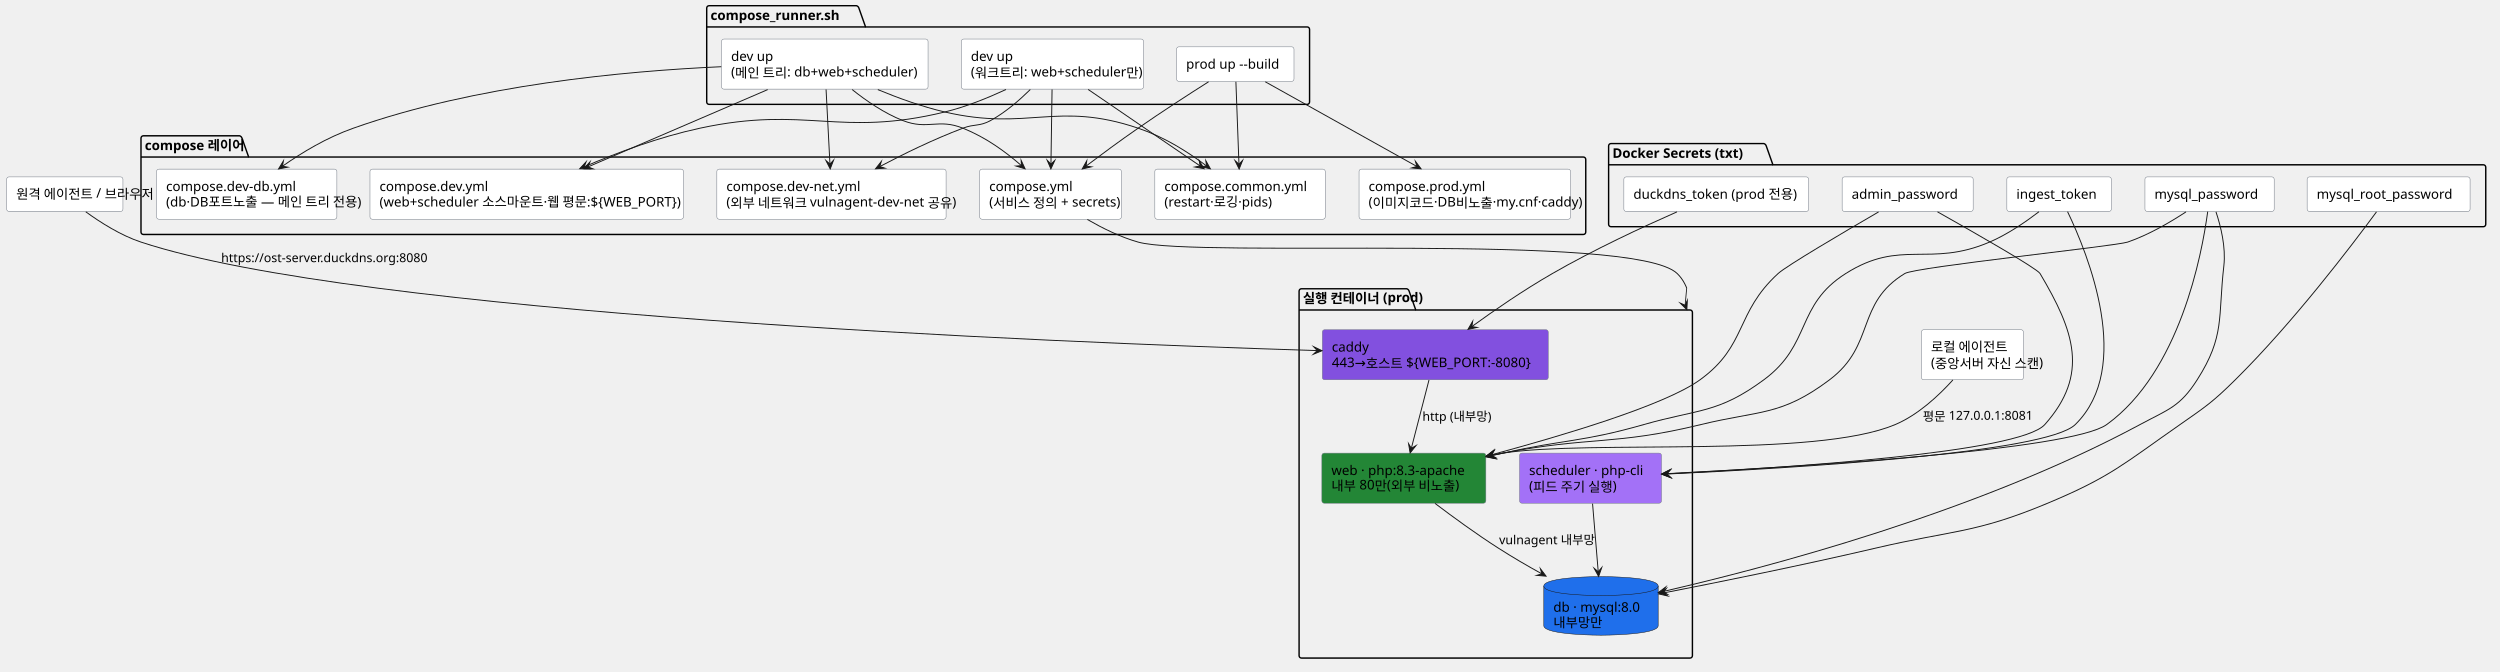
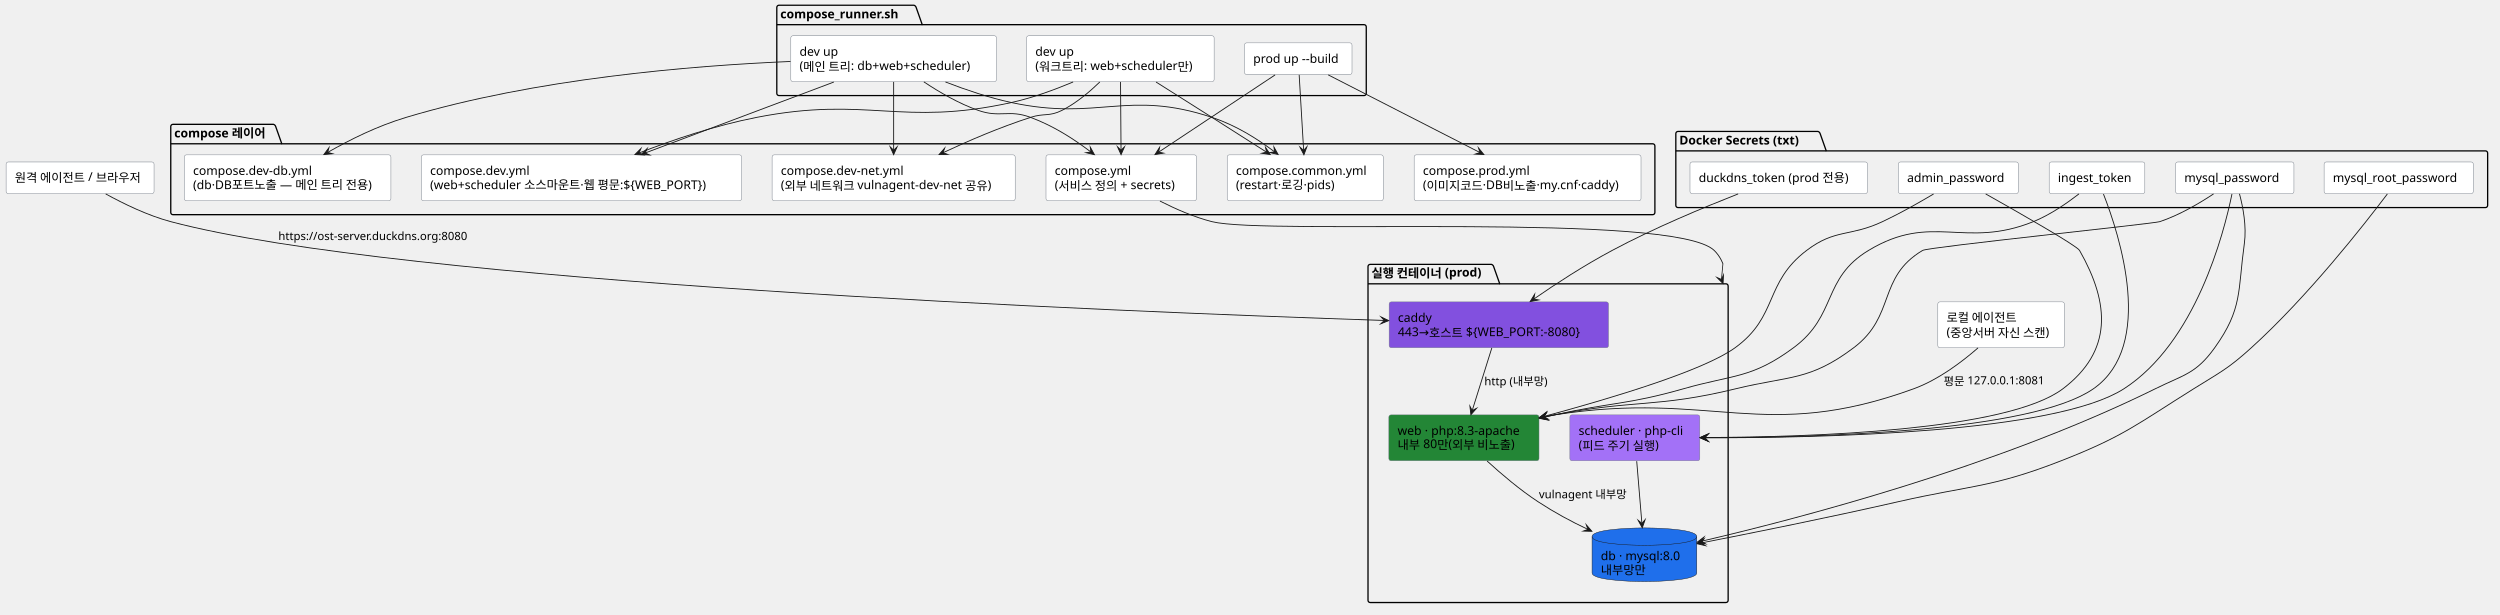
- <svg xmlns="http://www.w3.org/2000/svg" contentStyleType="text/css" data-diagram-type="DESCRIPTION" height="705px" preserveAspectRatio="none" style="width:2625px;height:705px;background:#FFFFFF;" version="1.1" viewBox="0 0 2625 705" width="2625px" zoomAndPan="magnify">
+ <svg xmlns="http://www.w3.org/2000/svg" contentStyleType="text/css" data-diagram-type="DESCRIPTION" height="705px" preserveAspectRatio="none" style="width:2867px;height:705px;background:#FFFFFF;" version="1.1" viewBox="0 0 2867 705" width="2867px" zoomAndPan="magnify">
  <defs />
  <g>
    <g class="cluster" data-qualified-name="Runner" data-source-line="11" id="ent0001">
-       <path d="M744.54,6 L899.335,6 A3.75,3.75 0 0 1 901.835,8.5 L908.835,28.297 L1372.54,28.297 A2.5,2.5 0 0 1 1375.04,30.797 L1375.04,107.09 A2.5,2.5 0 0 1 1372.54,109.59 L744.54,109.59 A2.5,2.5 0 0 1 742.04,107.09 L742.04,8.5 A2.5,2.5 0 0 1 744.54,6" fill="none" style="stroke:#000000;stroke-width:1.5;" />
-       <line style="stroke:#000000;stroke-width:1.5;" x1="742.04" x2="908.835" y1="28.297" y2="28.297" />
-       <text fill="#000000" font-family="sans-serif" font-size="14" font-weight="700" lengthAdjust="spacing" textLength="153.795" x="746.04" y="20.995">compose_runner.sh</text>
+       <path d="M893.33,6 L1048.125,6 A3.75,3.75 0 0 1 1050.625,8.5 L1057.625,28.297 L1564.33,28.297 A2.5,2.5 0 0 1 1566.83,30.797 L1566.83,107.09 A2.5,2.5 0 0 1 1564.33,109.59 L893.33,109.59 A2.5,2.5 0 0 1 890.83,107.09 L890.83,8.5 A2.5,2.5 0 0 1 893.33,6" fill="none" style="stroke:#000000;stroke-width:1.5;" />
+       <line style="stroke:#000000;stroke-width:1.5;" x1="890.83" x2="1057.625" y1="28.297" y2="28.297" />
+       <text fill="#000000" font-family="sans-serif" font-size="14" font-weight="700" lengthAdjust="spacing" textLength="153.795" x="894.83" y="20.995">compose_runner.sh</text>
    </g>
    <g class="cluster" data-qualified-name="Files" data-source-line="17" id="ent0005">
-       <path d="M150.54,142.59 L251.591,142.59 A3.75,3.75 0 0 1 254.091,145.09 L261.091,164.887 L1662.54,164.887 A2.5,2.5 0 0 1 1665.04,167.387 L1665.04,243.69 A2.5,2.5 0 0 1 1662.54,246.19 L150.54,246.19 A2.5,2.5 0 0 1 148.04,243.69 L148.04,145.09 A2.5,2.5 0 0 1 150.54,142.59" fill="none" style="stroke:#000000;stroke-width:1.5;" />
-       <line style="stroke:#000000;stroke-width:1.5;" x1="148.04" x2="261.091" y1="164.887" y2="164.887" />
-       <text fill="#000000" font-family="sans-serif" font-size="14" font-weight="700" lengthAdjust="spacing" textLength="100.051" x="152.04" y="157.585">compose 레이어</text>
+       <path d="M198.33,142.59 L313.656,142.59 A3.75,3.75 0 0 1 316.156,145.09 L323.156,164.887 L1895.33,164.887 A2.5,2.5 0 0 1 1897.83,167.387 L1897.83,243.69 A2.5,2.5 0 0 1 1895.33,246.19 L198.33,246.19 A2.5,2.5 0 0 1 195.83,243.69 L195.83,145.09 A2.5,2.5 0 0 1 198.33,142.59" fill="none" style="stroke:#000000;stroke-width:1.5;" />
+       <line style="stroke:#000000;stroke-width:1.5;" x1="195.83" x2="323.156" y1="164.887" y2="164.887" />
+       <text fill="#000000" font-family="sans-serif" font-size="14" font-weight="700" lengthAdjust="spacing" textLength="114.326" x="199.83" y="157.585">compose 레이어</text>
    </g>
    <g class="cluster" data-qualified-name="Secrets" data-source-line="26" id="ent0012">
-       <path d="M1691.54,150.74 L1852.05,150.74 A3.75,3.75 0 0 1 1854.55,153.24 L1861.55,173.037 L2607.54,173.037 A2.5,2.5 0 0 1 2610.04,175.537 L2610.04,235.54 A2.5,2.5 0 0 1 2607.54,238.04 L1691.54,238.04 A2.5,2.5 0 0 1 1689.04,235.54 L1689.04,153.24 A2.5,2.5 0 0 1 1691.54,150.74" fill="none" style="stroke:#000000;stroke-width:1.5;" />
-       <line style="stroke:#000000;stroke-width:1.5;" x1="1689.04" x2="1861.55" y1="173.037" y2="173.037" />
-       <text fill="#000000" font-family="sans-serif" font-size="14" font-weight="700" lengthAdjust="spacing" textLength="159.51" x="1693.04" y="165.735">Docker Secrets (txt)</text>
+       <path d="M1924.33,150.74 L2084.84,150.74 A3.75,3.75 0 0 1 2087.34,153.24 L2094.34,173.037 L2850.33,173.037 A2.5,2.5 0 0 1 2852.83,175.537 L2852.83,235.54 A2.5,2.5 0 0 1 2850.33,238.04 L1924.33,238.04 A2.5,2.5 0 0 1 1921.83,235.54 L1921.83,153.24 A2.5,2.5 0 0 1 1924.33,150.74" fill="none" style="stroke:#000000;stroke-width:1.5;" />
+       <line style="stroke:#000000;stroke-width:1.5;" x1="1921.83" x2="2094.34" y1="173.037" y2="173.037" />
+       <text fill="#000000" font-family="sans-serif" font-size="14" font-weight="700" lengthAdjust="spacing" textLength="159.51" x="1925.83" y="165.735">Docker Secrets (txt)</text>
    </g>
    <g class="cluster" data-qualified-name="Stack" data-source-line="34" id="ent0018">
-       <path d="M1366.54,303.19 L1477.059,303.19 A3.75,3.75 0 0 1 1479.559,305.69 L1486.559,325.487 L1774.54,325.487 A2.5,2.5 0 0 1 1777.04,327.987 L1777.04,688.47 A2.5,2.5 0 0 1 1774.54,690.97 L1366.54,690.97 A2.5,2.5 0 0 1 1364.04,688.47 L1364.04,305.69 A2.5,2.5 0 0 1 1366.54,303.19" fill="none" style="stroke:#000000;stroke-width:1.5;" />
-       <line style="stroke:#000000;stroke-width:1.5;" x1="1364.04" x2="1486.559" y1="325.487" y2="325.487" />
-       <text fill="#000000" font-family="sans-serif" font-size="14" font-weight="700" lengthAdjust="spacing" textLength="109.519" x="1368.04" y="318.185">실행 컨테이너 (prod)</text>
+       <path d="M1571.33,303.19 L1710.4,303.19 A3.75,3.75 0 0 1 1712.9,305.69 L1719.9,325.487 L1979.33,325.487 A2.5,2.5 0 0 1 1981.83,327.987 L1981.83,688.47 A2.5,2.5 0 0 1 1979.33,690.97 L1571.33,690.97 A2.5,2.5 0 0 1 1568.83,688.47 L1568.83,305.69 A2.5,2.5 0 0 1 1571.33,303.19" fill="none" style="stroke:#000000;stroke-width:1.5;" />
+       <line style="stroke:#000000;stroke-width:1.5;" x1="1568.83" x2="1719.9" y1="325.487" y2="325.487" />
+       <text fill="#000000" font-family="sans-serif" font-size="14" font-weight="700" lengthAdjust="spacing" textLength="138.07" x="1572.83" y="318.185">실행 컨테이너 (prod)</text>
    </g>
    <g class="entity" data-qualified-name="Runner.R1" data-source-line="12" id="ent0002">
-       <rect fill="#FFFFFF" height="52.594" rx="2.5" ry="2.5" style="stroke:#6E7681;stroke-width:0.5;" width="216.827" x="757.63" y="41" />
-       <text fill="#000000" font-family="sans-serif" font-size="14" lengthAdjust="spacing" textLength="47.995" x="767.63" y="63.995">dev up</text>
-       <text fill="#000000" font-family="sans-serif" font-size="14" lengthAdjust="spacing" textLength="196.827" x="767.63" y="80.292">(메인 트리: db+web+scheduler)</text>
+       <rect fill="#FFFFFF" height="52.594" rx="2.5" ry="2.5" style="stroke:#6E7681;stroke-width:0.5;" width="235.862" x="906.9" y="41" />
+       <text fill="#000000" font-family="sans-serif" font-size="14" lengthAdjust="spacing" textLength="47.995" x="916.9" y="63.995">dev up</text>
+       <text fill="#000000" font-family="sans-serif" font-size="14" lengthAdjust="spacing" textLength="215.862" x="916.9" y="80.292">(메인 트리: db+web+scheduler)</text>
    </g>
    <g class="entity" data-qualified-name="Runner.R1W" data-source-line="13" id="ent0003">
-       <rect fill="#FFFFFF" height="52.594" rx="2.5" ry="2.5" style="stroke:#6E7681;stroke-width:0.5;" width="191.274" x="1009.4" y="41" />
-       <text fill="#000000" font-family="sans-serif" font-size="14" lengthAdjust="spacing" textLength="47.995" x="1019.4" y="63.995">dev up</text>
-       <text fill="#000000" font-family="sans-serif" font-size="14" lengthAdjust="spacing" textLength="171.274" x="1019.4" y="80.292">(워크트리: web+scheduler만)</text>
+       <rect fill="#FFFFFF" height="52.594" rx="2.5" ry="2.5" style="stroke:#6E7681;stroke-width:0.5;" width="215.067" x="1177.3" y="41" />
+       <text fill="#000000" font-family="sans-serif" font-size="14" lengthAdjust="spacing" textLength="47.995" x="1187.3" y="63.995">dev up</text>
+       <text fill="#000000" font-family="sans-serif" font-size="14" lengthAdjust="spacing" textLength="195.067" x="1187.3" y="80.292">(워크트리: web+scheduler만)</text>
    </g>
    <g class="entity" data-qualified-name="Runner.R2" data-source-line="14" id="ent0004">
-       <rect fill="#FFFFFF" height="36.297" rx="2.5" ry="2.5" style="stroke:#6E7681;stroke-width:0.5;" width="123.284" x="1235.4" y="49.15" />
-       <text fill="#000000" font-family="sans-serif" font-size="14" lengthAdjust="spacing" textLength="103.284" x="1245.4" y="72.145">prod up --build</text>
+       <rect fill="#FFFFFF" height="36.297" rx="2.5" ry="2.5" style="stroke:#6E7681;stroke-width:0.5;" width="123.284" x="1427.19" y="49.15" />
+       <text fill="#000000" font-family="sans-serif" font-size="14" lengthAdjust="spacing" textLength="103.284" x="1437.19" y="72.145">prod up --build</text>
    </g>
    <g class="entity" data-qualified-name="Files.F0" data-source-line="18" id="ent0006">
-       <rect fill="#FFFFFF" height="52.594" rx="2.5" ry="2.5" style="stroke:#6E7681;stroke-width:0.5;" width="148.769" x="1028.66" y="177.59" />
-       <text fill="#000000" font-family="sans-serif" font-size="14" lengthAdjust="spacing" textLength="93.522" x="1038.66" y="200.585">compose.yml</text>
-       <text fill="#000000" font-family="sans-serif" font-size="14" lengthAdjust="spacing" textLength="128.769" x="1038.66" y="216.882">(서비스 정의 + secrets)</text>
+       <rect fill="#FFFFFF" height="52.594" rx="2.5" ry="2.5" style="stroke:#6E7681;stroke-width:0.5;" width="172.561" x="1199.55" y="177.59" />
+       <text fill="#000000" font-family="sans-serif" font-size="14" lengthAdjust="spacing" textLength="93.522" x="1209.55" y="200.585">compose.yml</text>
+       <text fill="#000000" font-family="sans-serif" font-size="14" lengthAdjust="spacing" textLength="152.561" x="1209.55" y="216.882">(서비스 정의 + secrets)</text>
    </g>
    <g class="entity" data-qualified-name="Files.FC" data-source-line="19" id="ent0007">
-       <rect fill="#FFFFFF" height="52.594" rx="2.5" ry="2.5" style="stroke:#6E7681;stroke-width:0.5;" width="178.949" x="1212.57" y="177.59" />
-       <text fill="#000000" font-family="sans-serif" font-size="14" lengthAdjust="spacing" textLength="158.949" x="1222.57" y="200.585">compose.common.yml</text>
-       <text fill="#000000" font-family="sans-serif" font-size="14" lengthAdjust="spacing" textLength="112.561" x="1222.57" y="216.882">(restart·로깅·pids)</text>
+       <rect fill="#FFFFFF" height="52.594" rx="2.5" ry="2.5" style="stroke:#6E7681;stroke-width:0.5;" width="178.949" x="1407.36" y="177.59" />
+       <text fill="#000000" font-family="sans-serif" font-size="14" lengthAdjust="spacing" textLength="158.949" x="1417.36" y="200.585">compose.common.yml</text>
+       <text fill="#000000" font-family="sans-serif" font-size="14" lengthAdjust="spacing" textLength="122.078" x="1417.36" y="216.882">(restart·로깅·pids)</text>
    </g>
    <g class="entity" data-qualified-name="Files.FD" data-source-line="20" id="ent0008">
-       <rect fill="#FFFFFF" height="52.594" rx="2.5" ry="2.5" style="stroke:#6E7681;stroke-width:0.5;" width="329.135" x="388.47" y="177.59" />
-       <text fill="#000000" font-family="sans-serif" font-size="14" lengthAdjust="spacing" textLength="123.758" x="398.47" y="200.585">compose.dev.yml</text>
-       <text fill="#000000" font-family="sans-serif" font-size="14" lengthAdjust="spacing" textLength="309.135" x="398.47" y="216.882">(web+scheduler 소스마운트·웹 평문:${WEB_PORT})</text>
+       <rect fill="#FFFFFF" height="52.594" rx="2.5" ry="2.5" style="stroke:#6E7681;stroke-width:0.5;" width="367.203" x="483.23" y="177.59" />
+       <text fill="#000000" font-family="sans-serif" font-size="14" lengthAdjust="spacing" textLength="123.758" x="493.23" y="200.585">compose.dev.yml</text>
+       <text fill="#000000" font-family="sans-serif" font-size="14" lengthAdjust="spacing" textLength="347.203" x="493.23" y="216.882">(web+scheduler 소스마운트·웹 평문:${WEB_PORT})</text>
    </g>
    <g class="entity" data-qualified-name="Files.FDB" data-source-line="21" id="ent0009">
-       <rect fill="#FFFFFF" height="52.594" rx="2.5" ry="2.5" style="stroke:#6E7681;stroke-width:0.5;" width="189.347" x="164.37" y="177.59" />
-       <text fill="#000000" font-family="sans-serif" font-size="14" lengthAdjust="spacing" textLength="146.583" x="174.37" y="200.585">compose.dev-db.yml</text>
-       <text fill="#000000" font-family="sans-serif" font-size="14" lengthAdjust="spacing" textLength="169.347" x="174.37" y="216.882">(db·DB포트노출 — 메인 트리 전용)</text>
+       <rect fill="#FFFFFF" height="52.594" rx="2.5" ry="2.5" style="stroke:#6E7681;stroke-width:0.5;" width="236.932" x="211.37" y="177.59" />
+       <text fill="#000000" font-family="sans-serif" font-size="14" lengthAdjust="spacing" textLength="146.583" x="221.37" y="200.585">compose.dev-db.yml</text>
+       <text fill="#000000" font-family="sans-serif" font-size="14" lengthAdjust="spacing" textLength="216.932" x="221.37" y="216.882">(db·DB포트노출 — 메인 트리 전용)</text>
    </g>
    <g class="entity" data-qualified-name="Files.FN" data-source-line="22" id="ent0010">
-       <rect fill="#FFFFFF" height="52.594" rx="2.5" ry="2.5" style="stroke:#6E7681;stroke-width:0.5;" width="240.712" x="752.68" y="177.59" />
-       <text fill="#000000" font-family="sans-serif" font-size="14" lengthAdjust="spacing" textLength="151.785" x="762.68" y="200.585">compose.dev-net.yml</text>
-       <text fill="#000000" font-family="sans-serif" font-size="14" lengthAdjust="spacing" textLength="220.712" x="762.68" y="216.882">(외부 네트워크 vulnagent-dev-net 공유)</text>
+       <rect fill="#FFFFFF" height="52.594" rx="2.5" ry="2.5" style="stroke:#6E7681;stroke-width:0.5;" width="278.781" x="885.44" y="177.59" />
+       <text fill="#000000" font-family="sans-serif" font-size="14" lengthAdjust="spacing" textLength="151.785" x="895.44" y="200.585">compose.dev-net.yml</text>
+       <text fill="#000000" font-family="sans-serif" font-size="14" lengthAdjust="spacing" textLength="258.781" x="895.44" y="216.882">(외부 네트워크 vulnagent-dev-net 공유)</text>
    </g>
    <g class="entity" data-qualified-name="Files.FP" data-source-line="23" id="ent0011">
-       <rect fill="#FFFFFF" height="52.594" rx="2.5" ry="2.5" style="stroke:#6E7681;stroke-width:0.5;" width="222.077" x="1427" y="177.59" />
-       <text fill="#000000" font-family="sans-serif" font-size="14" lengthAdjust="spacing" textLength="130.067" x="1437" y="200.585">compose.prod.yml</text>
-       <text fill="#000000" font-family="sans-serif" font-size="14" lengthAdjust="spacing" textLength="202.077" x="1437" y="216.882">(이미지코드·DB비노출·my.cnf·caddy)</text>
+       <rect fill="#FFFFFF" height="52.594" rx="2.5" ry="2.5" style="stroke:#6E7681;stroke-width:0.5;" width="260.146" x="1621.76" y="177.59" />
+       <text fill="#000000" font-family="sans-serif" font-size="14" lengthAdjust="spacing" textLength="130.067" x="1631.76" y="200.585">compose.prod.yml</text>
+       <text fill="#000000" font-family="sans-serif" font-size="14" lengthAdjust="spacing" textLength="240.146" x="1631.76" y="216.882">(이미지코드·DB비노출·my.cnf·caddy)</text>
    </g>
    <g class="entity" data-qualified-name="Secrets.S1" data-source-line="27" id="ent0013">
-       <rect fill="#FFFFFF" height="36.297" rx="2.5" ry="2.5" style="stroke:#6E7681;stroke-width:0.5;" width="171.081" x="2422.5" y="185.74" />
-       <text fill="#000000" font-family="sans-serif" font-size="14" lengthAdjust="spacing" textLength="151.081" x="2432.5" y="208.735">mysql_root_password</text>
+       <rect fill="#FFFFFF" height="36.297" rx="2.5" ry="2.5" style="stroke:#6E7681;stroke-width:0.5;" width="171.081" x="2665.29" y="185.74" />
+       <text fill="#000000" font-family="sans-serif" font-size="14" lengthAdjust="spacing" textLength="151.081" x="2675.29" y="208.735">mysql_root_password</text>
    </g>
    <g class="entity" data-qualified-name="Secrets.S2" data-source-line="28" id="ent0014">
-       <rect fill="#FFFFFF" height="36.297" rx="2.5" ry="2.5" style="stroke:#6E7681;stroke-width:0.5;" width="135.705" x="2252.19" y="185.74" />
-       <text fill="#000000" font-family="sans-serif" font-size="14" lengthAdjust="spacing" textLength="115.705" x="2262.19" y="208.735">mysql_password</text>
+       <rect fill="#FFFFFF" height="36.297" rx="2.5" ry="2.5" style="stroke:#6E7681;stroke-width:0.5;" width="135.705" x="2494.98" y="185.74" />
+       <text fill="#000000" font-family="sans-serif" font-size="14" lengthAdjust="spacing" textLength="115.705" x="2504.98" y="208.735">mysql_password</text>
    </g>
    <g class="entity" data-qualified-name="Secrets.S3" data-source-line="29" id="ent0015">
-       <rect fill="#FFFFFF" height="36.297" rx="2.5" ry="2.5" style="stroke:#6E7681;stroke-width:0.5;" width="109.694" x="2107.19" y="185.74" />
-       <text fill="#000000" font-family="sans-serif" font-size="14" lengthAdjust="spacing" textLength="89.694" x="2117.19" y="208.735">ingest_token</text>
+       <rect fill="#FFFFFF" height="36.297" rx="2.5" ry="2.5" style="stroke:#6E7681;stroke-width:0.5;" width="109.694" x="2349.99" y="185.74" />
+       <text fill="#000000" font-family="sans-serif" font-size="14" lengthAdjust="spacing" textLength="89.694" x="2359.99" y="208.735">ingest_token</text>
    </g>
    <g class="entity" data-qualified-name="Secrets.S4" data-source-line="30" id="ent0016">
-       <rect fill="#FFFFFF" height="36.297" rx="2.5" ry="2.5" style="stroke:#6E7681;stroke-width:0.5;" width="137.578" x="1934.25" y="185.74" />
-       <text fill="#000000" font-family="sans-serif" font-size="14" lengthAdjust="spacing" textLength="117.578" x="1944.25" y="208.735">admin_password</text>
+       <rect fill="#FFFFFF" height="36.297" rx="2.5" ry="2.5" style="stroke:#6E7681;stroke-width:0.5;" width="137.578" x="2177.04" y="185.74" />
+       <text fill="#000000" font-family="sans-serif" font-size="14" lengthAdjust="spacing" textLength="117.578" x="2187.04" y="208.735">admin_password</text>
    </g>
    <g class="entity" data-qualified-name="Secrets.S5" data-source-line="31" id="ent0017">
-       <rect fill="#FFFFFF" height="36.297" rx="2.5" ry="2.5" style="stroke:#6E7681;stroke-width:0.5;" width="193.988" x="1705.05" y="185.74" />
-       <text fill="#000000" font-family="sans-serif" font-size="14" lengthAdjust="spacing" textLength="173.988" x="1715.05" y="208.735">duckdns_token (prod 전용)</text>
+       <rect fill="#FFFFFF" height="36.297" rx="2.5" ry="2.5" style="stroke:#6E7681;stroke-width:0.5;" width="203.505" x="1938.08" y="185.74" />
+       <text fill="#000000" font-family="sans-serif" font-size="14" lengthAdjust="spacing" textLength="183.505" x="1948.08" y="208.735">duckdns_token (prod 전용)</text>
    </g>
    <g class="entity" data-qualified-name="Stack.CADDY" data-source-line="35" id="ent0019">
-       <rect fill="#8250DF" height="52.594" rx="2.5" ry="2.5" style="stroke:#6E7681;stroke-width:0.5;" width="237.26" x="1388.41" y="346.19" />
-       <text fill="#000000" font-family="sans-serif" font-size="14" lengthAdjust="spacing" textLength="42.335" x="1398.41" y="369.185">caddy</text>
-       <text fill="#000000" font-family="sans-serif" font-size="14" lengthAdjust="spacing" textLength="217.26" x="1398.41" y="385.482">443→호스트 ${WEB_PORT:-8080}</text>
+       <rect fill="#8250DF" height="52.594" rx="2.5" ry="2.5" style="stroke:#6E7681;stroke-width:0.5;" width="251.536" x="1593.07" y="346.19" />
+       <text fill="#000000" font-family="sans-serif" font-size="14" lengthAdjust="spacing" textLength="42.335" x="1603.07" y="369.185">caddy</text>
+       <text fill="#000000" font-family="sans-serif" font-size="14" lengthAdjust="spacing" textLength="231.536" x="1603.07" y="385.482">443→호스트 ${WEB_PORT:-8080}</text>
    </g>
    <g class="entity" data-qualified-name="Stack.WC" data-source-line="36" id="ent0020">
-       <rect fill="#238636" height="52.594" rx="2.5" ry="2.5" style="stroke:#6E7681;stroke-width:0.5;" width="172.209" x="1387.94" y="475.78" />
-       <text fill="#000000" font-family="sans-serif" font-size="14" lengthAdjust="spacing" textLength="152.209" x="1397.94" y="498.775">web · php:8.3-apache</text>
-       <text fill="#000000" font-family="sans-serif" font-size="14" lengthAdjust="spacing" textLength="104.85" x="1397.94" y="515.072">내부 80만(외부 비노출)</text>
+       <rect fill="#238636" height="52.594" rx="2.5" ry="2.5" style="stroke:#6E7681;stroke-width:0.5;" width="172.209" x="1592.73" y="475.78" />
+       <text fill="#000000" font-family="sans-serif" font-size="14" lengthAdjust="spacing" textLength="152.209" x="1602.73" y="498.775">web · php:8.3-apache</text>
+       <text fill="#000000" font-family="sans-serif" font-size="14" lengthAdjust="spacing" textLength="142.918" x="1602.73" y="515.072">내부 80만(외부 비노출)</text>
    </g>
    <g class="entity" data-qualified-name="Stack.SCH" data-source-line="37" id="ent0021">
-       <rect fill="#A371F7" height="52.594" rx="2.5" ry="2.5" style="stroke:#6E7681;stroke-width:0.5;" width="149.022" x="1595.53" y="475.78" />
-       <text fill="#000000" font-family="sans-serif" font-size="14" lengthAdjust="spacing" textLength="129.022" x="1605.53" y="498.775">scheduler · php-cli</text>
-       <text fill="#000000" font-family="sans-serif" font-size="14" lengthAdjust="spacing" textLength="70.232" x="1605.53" y="515.072">(피드 주기 실행)</text>
+       <rect fill="#A371F7" height="52.594" rx="2.5" ry="2.5" style="stroke:#6E7681;stroke-width:0.5;" width="149.022" x="1800.32" y="475.78" />
+       <text fill="#000000" font-family="sans-serif" font-size="14" lengthAdjust="spacing" textLength="129.022" x="1810.32" y="498.775">scheduler · php-cli</text>
+       <text fill="#000000" font-family="sans-serif" font-size="14" lengthAdjust="spacing" textLength="98.784" x="1810.32" y="515.072">(피드 주기 실행)</text>
    </g>
    <g class="entity" data-qualified-name="Stack.DC" data-source-line="38" id="ent0022">
-       <path d="M1620.99,615.38 C1620.99,605.38 1681.039,605.38 1681.039,605.38 C1681.039,605.38 1741.089,605.38 1741.089,615.38 L1741.089,656.974 C1741.089,666.974 1681.039,666.974 1681.039,666.974 C1681.039,666.974 1620.99,666.974 1620.99,656.974 L1620.99,615.38" fill="#1F6FEB" style="stroke:#181818;stroke-width:0.5;" />
-       <path d="M1620.99,615.38 C1620.99,625.38 1681.039,625.38 1681.039,625.38 C1681.039,625.38 1741.089,625.38 1741.089,615.38" fill="none" style="stroke:#181818;stroke-width:0.5;" />
-       <text fill="#000000" font-family="sans-serif" font-size="14" lengthAdjust="spacing" textLength="100.099" x="1630.99" y="642.375">db · mysql:8.0</text>
-       <text fill="#000000" font-family="sans-serif" font-size="14" lengthAdjust="spacing" textLength="33.605" x="1630.99" y="658.672">내부망만</text>
+       <path d="M1825.78,615.38 C1825.78,605.38 1885.829,605.38 1885.829,605.38 C1885.829,605.38 1945.879,605.38 1945.879,615.38 L1945.879,656.974 C1945.879,666.974 1885.829,666.974 1885.829,666.974 C1885.829,666.974 1825.78,666.974 1825.78,656.974 L1825.78,615.38" fill="#1F6FEB" style="stroke:#181818;stroke-width:0.5;" />
+       <path d="M1825.78,615.38 C1825.78,625.38 1885.829,625.38 1885.829,625.38 C1885.829,625.38 1945.879,625.38 1945.879,615.38" fill="none" style="stroke:#181818;stroke-width:0.5;" />
+       <text fill="#000000" font-family="sans-serif" font-size="14" lengthAdjust="spacing" textLength="100.099" x="1835.78" y="642.375">db · mysql:8.0</text>
+       <text fill="#000000" font-family="sans-serif" font-size="14" lengthAdjust="spacing" textLength="52.64" x="1835.78" y="658.672">내부망만</text>
    </g>
    <g class="entity" data-qualified-name="REMOTE" data-source-line="68" id="ent0045">
-       <rect fill="#FFFFFF" height="36.297" rx="2.5" ry="2.5" style="stroke:#6E7681;stroke-width:0.5;" width="122.081" x="7" y="185.74" />
-       <text fill="#000000" font-family="sans-serif" font-size="14" lengthAdjust="spacing" textLength="102.081" x="17" y="208.735">원격 에이전트 / 브라우저</text>
+       <rect fill="#FFFFFF" height="36.297" rx="2.5" ry="2.5" style="stroke:#6E7681;stroke-width:0.5;" width="169.667" x="7" y="185.74" />
+       <text fill="#000000" font-family="sans-serif" font-size="14" lengthAdjust="spacing" textLength="149.667" x="17" y="208.735">원격 에이전트 / 브라우저</text>
    </g>
    <g class="entity" data-qualified-name="LOCAL" data-source-line="69" id="ent0046">
-       <rect fill="#FFFFFF" height="52.594" rx="2.5" ry="2.5" style="stroke:#6E7681;stroke-width:0.5;" width="107.035" x="2017.52" y="346.19" />
-       <text fill="#000000" font-family="sans-serif" font-size="14" lengthAdjust="spacing" textLength="54.858" x="2027.52" y="369.185">로컬 에이전트</text>
-       <text fill="#000000" font-family="sans-serif" font-size="14" lengthAdjust="spacing" textLength="87.035" x="2027.52" y="385.482">(중앙서버 자신 스캔)</text>
+       <rect fill="#FFFFFF" height="52.594" rx="2.5" ry="2.5" style="stroke:#6E7681;stroke-width:0.5;" width="145.104" x="2222.28" y="346.19" />
+       <text fill="#000000" font-family="sans-serif" font-size="14" lengthAdjust="spacing" textLength="83.41" x="2232.28" y="369.185">로컬 에이전트</text>
+       <text fill="#000000" font-family="sans-serif" font-size="14" lengthAdjust="spacing" textLength="125.104" x="2232.28" y="385.482">(중앙서버 자신 스캔)</text>
    </g>
    <g class="link" data-entity-1="ent0002" data-entity-2="ent0006" data-link-type="dependency" data-source-line="41" id="lnk23">
-       <path d="M894.72,94.02 C909.6,105.91 928.68,119.04 948.04,126.59 C974.33,136.86 984.85,124.06 1011.04,134.59 C1035.4,144.39 1055.327,158.969 1072.567,173.959" fill="none" id="R1-to-F0" style="stroke:#181818;stroke-width:1;" />
-       <polygon fill="#181818" points="1076.34,177.24,1072.173,168.316,1072.567,173.959,1066.924,174.353,1076.34,177.24" style="stroke:#181818;stroke-width:1;stroke-linejoin:miter;stroke-miterlimit:10;" />
+       <path d="M1059.48,93.88 C1077.26,105.73 1099.77,118.87 1121.83,126.59 C1147.22,135.49 1156.63,125.2 1181.83,134.59 C1208.55,144.55 1231.386,159.378 1251.096,174.328" fill="none" id="R1-to-F0" style="stroke:#181818;stroke-width:1;" />
+       <polygon fill="#181818" points="1255.08,177.35,1250.327,168.724,1251.096,174.328,1245.492,175.098,1255.08,177.35" style="stroke:#181818;stroke-width:1;stroke-linejoin:miter;stroke-miterlimit:10;" />
    </g>
    <g class="link" data-entity-1="ent0002" data-entity-2="ent0007" data-link-type="dependency" data-source-line="42" id="lnk24">
-       <path d="M921.7,94.08 C943.23,102.98 968.36,112.09 992.04,117.59 C1080.23,138.08 1109.27,105.61 1195.04,134.59 C1222.81,143.98 1246.598,159.043 1266.898,174.243" fill="none" id="R1-to-FC" style="stroke:#181818;stroke-width:1;" />
-       <polygon fill="#181818" points="1270.9,177.24,1266.093,168.644,1266.898,174.243,1261.298,175.048,1270.9,177.24" style="stroke:#181818;stroke-width:1;stroke-linejoin:miter;stroke-miterlimit:10;" />
+       <path d="M1084.27,94.02 C1107.43,102.98 1134.46,112.14 1159.83,117.59 C1260.04,139.16 1292.57,102.26 1389.83,134.59 C1417.65,143.84 1441.442,158.907 1461.732,174.147" fill="none" id="R1-to-FC" style="stroke:#181818;stroke-width:1;" />
+       <polygon fill="#181818" points="1465.73,177.15,1460.936,168.547,1461.732,174.147,1456.132,174.943,1465.73,177.15" style="stroke:#181818;stroke-width:1;stroke-linejoin:miter;stroke-miterlimit:10;" />
    </g>
    <g class="link" data-entity-1="ent0002" data-entity-2="ent0008" data-link-type="dependency" data-source-line="43" id="lnk25">
-       <path d="M806.06,94.09 C750.5,117.98 672.903,151.344 617.413,175.214" fill="none" id="R1-to-FD" style="stroke:#181818;stroke-width:1;" />
-       <polygon fill="#181818" points="612.82,177.19,622.668,177.308,617.413,175.214,619.507,169.959,612.82,177.19" style="stroke:#181818;stroke-width:1;stroke-linejoin:miter;stroke-miterlimit:10;" />
+       <path d="M956.23,94.09 C892.68,117.98 803.36,151.56 739.88,175.43" fill="none" id="R1-to-FD" style="stroke:#181818;stroke-width:1;" />
+       <polygon fill="#181818" points="735.2,177.19,745.032,177.766,739.88,175.43,742.216,170.278,735.2,177.19" style="stroke:#181818;stroke-width:1;stroke-linejoin:miter;stroke-miterlimit:10;" />
    </g>
    <g class="link" data-entity-1="ent0002" data-entity-2="ent0009" data-link-type="dependency" data-source-line="44" id="lnk26">
-       <path d="M757.31,70.05 C654.96,74.65 498.74,89.37 371.04,134.59 C342.7,144.63 317.907,159.614 296.567,174.544" fill="none" id="R1-to-FDB" style="stroke:#181818;stroke-width:1;" />
-       <polygon fill="#181818" points="292.47,177.41,302.137,175.528,296.567,174.544,297.551,168.973,292.47,177.41" style="stroke:#181818;stroke-width:1;stroke-linejoin:miter;stroke-miterlimit:10;" />
+       <path d="M906.54,70.49 C791.71,75.36 613.6,90.22 465.83,134.59 C432.56,144.59 401.924,159.855 375.774,174.755" fill="none" id="R1-to-FDB" style="stroke:#181818;stroke-width:1;" />
+       <polygon fill="#181818" points="371.43,177.23,381.23,176.25,375.774,174.755,377.269,169.299,371.43,177.23" style="stroke:#181818;stroke-width:1;stroke-linejoin:miter;stroke-miterlimit:10;" />
    </g>
    <g class="link" data-entity-1="ent0002" data-entity-2="ent0010" data-link-type="dependency" data-source-line="45" id="lnk27">
-       <path d="M867.37,93.93 C868.62,117.88 870.211,148.447 871.451,172.357" fill="none" id="R1-to-FN" style="stroke:#181818;stroke-width:1;" />
-       <polygon fill="#181818" points="871.71,177.35,875.239,168.155,871.451,172.357,867.249,168.569,871.71,177.35" style="stroke:#181818;stroke-width:1;stroke-linejoin:miter;stroke-miterlimit:10;" />
+       <path d="M1024.83,93.93 C1024.83,117.88 1024.83,148.44 1024.83,172.35" fill="none" id="R1-to-FN" style="stroke:#181818;stroke-width:1;" />
+       <polygon fill="#181818" points="1024.83,177.35,1028.83,168.35,1024.83,172.35,1020.83,168.35,1024.83,177.35" style="stroke:#181818;stroke-width:1;stroke-linejoin:miter;stroke-miterlimit:10;" />
    </g>
    <g class="link" data-entity-1="ent0003" data-entity-2="ent0006" data-link-type="dependency" data-source-line="47" id="lnk28">
-       <path d="M1104.66,93.93 C1104.3,117.88 1103.855,148.441 1103.495,172.351" fill="none" id="R1W-to-F0" style="stroke:#181818;stroke-width:1;" />
-       <polygon fill="#181818" points="1103.42,177.35,1107.555,168.411,1103.495,172.351,1099.556,168.291,1103.42,177.35" style="stroke:#181818;stroke-width:1;stroke-linejoin:miter;stroke-miterlimit:10;" />
+       <path d="M1285.02,93.93 C1285.2,117.88 1285.435,148.44 1285.604,172.35" fill="none" id="R1W-to-F0" style="stroke:#181818;stroke-width:1;" />
+       <polygon fill="#181818" points="1285.64,177.35,1289.576,168.322,1285.604,172.35,1281.576,168.379,1285.64,177.35" style="stroke:#181818;stroke-width:1;stroke-linejoin:miter;stroke-miterlimit:10;" />
    </g>
    <g class="link" data-entity-1="ent0003" data-entity-2="ent0007" data-link-type="dependency" data-source-line="48" id="lnk29">
-       <path d="M1142.56,93.93 C1177.5,117.8 1225.192,150.389 1260.202,174.309" fill="none" id="R1W-to-FC" style="stroke:#181818;stroke-width:1;" />
-       <polygon fill="#181818" points="1264.33,177.13,1259.155,168.75,1260.202,174.309,1254.642,175.356,1264.33,177.13" style="stroke:#181818;stroke-width:1;stroke-linejoin:miter;stroke-miterlimit:10;" />
+       <path d="M1325.75,94.07 C1345.18,106.32 1368.72,121.19 1389.83,134.59 C1411.97,148.65 1432.436,161.708 1452.506,174.528" fill="none" id="R1W-to-FC" style="stroke:#181818;stroke-width:1;" />
+       <polygon fill="#181818" points="1456.72,177.22,1451.289,169.004,1452.506,174.528,1446.982,175.746,1456.72,177.22" style="stroke:#181818;stroke-width:1;stroke-linejoin:miter;stroke-miterlimit:10;" />
    </g>
    <g class="link" data-entity-1="ent0003" data-entity-2="ent0008" data-link-type="dependency" data-source-line="49" id="lnk30">
-       <path d="M1056.27,93.97 C1036.81,103.03 1013.88,112.28 992.04,117.59 C880.81,144.66 846.94,110.45 735.04,134.59 C691.33,144.03 648.707,160.023 613.317,175.163" fill="none" id="R1W-to-FD" style="stroke:#181818;stroke-width:1;" />
-       <polygon fill="#181818" points="608.72,177.13,618.568,177.268,613.317,175.163,615.421,169.912,608.72,177.13" style="stroke:#181818;stroke-width:1;stroke-linejoin:miter;stroke-miterlimit:10;" />
+       <path d="M1230.64,94.02 C1209.08,103.08 1183.75,112.32 1159.83,117.59 C1032.88,145.57 995.42,109.68 867.83,134.59 C819.72,143.99 772.013,160.254 732.793,175.444" fill="none" id="R1W-to-FD" style="stroke:#181818;stroke-width:1;" />
+       <polygon fill="#181818" points="728.13,177.25,737.967,177.73,732.793,175.444,735.078,170.269,728.13,177.25" style="stroke:#181818;stroke-width:1;stroke-linejoin:miter;stroke-miterlimit:10;" />
    </g>
    <g class="link" data-entity-1="ent0003" data-entity-2="ent0010" data-link-type="dependency" data-source-line="50" id="lnk31">
-       <path d="M1081.83,93.97 C1070.26,105.4 1055.47,118.16 1040.04,126.59 C1028.31,133.01 1023.53,129.83 1011.04,134.59 C979.57,146.6 950.072,160.996 923.732,174.896" fill="none" id="R1W-to-FN" style="stroke:#181818;stroke-width:1;" />
-       <polygon fill="#181818" points="919.31,177.23,929.136,176.567,923.732,174.896,925.403,169.492,919.31,177.23" style="stroke:#181818;stroke-width:1;stroke-linejoin:miter;stroke-miterlimit:10;" />
+       <path d="M1261.27,94.01 C1249.32,105.59 1233.94,118.47 1217.83,126.59 C1203.2,133.98 1197.42,129.52 1181.83,134.59 C1145.94,146.27 1111.55,161.053 1081.44,175.123" fill="none" id="R1W-to-FN" style="stroke:#181818;stroke-width:1;" />
+       <polygon fill="#181818" points="1076.91,177.24,1086.757,177.054,1081.44,175.123,1083.37,169.806,1076.91,177.24" style="stroke:#181818;stroke-width:1;stroke-linejoin:miter;stroke-miterlimit:10;" />
    </g>
    <g class="link" data-entity-1="ent0004" data-entity-2="ent0006" data-link-type="dependency" data-source-line="52" id="lnk32">
-       <path d="M1269.02,85.85 C1248.36,98.95 1219.67,117.48 1195.04,134.59 C1175.28,148.33 1157.631,161.328 1140.311,174.398" fill="none" id="R2-to-F0" style="stroke:#181818;stroke-width:1;" />
-       <polygon fill="#181818" points="1136.32,177.41,1145.914,175.182,1140.311,174.398,1141.095,168.796,1136.32,177.41" style="stroke:#181818;stroke-width:1;stroke-linejoin:miter;stroke-miterlimit:10;" />
+       <path d="M1462.29,85.89 C1427.15,109.19 1369.087,147.697 1328.707,174.467" fill="none" id="R2-to-F0" style="stroke:#181818;stroke-width:1;" />
+       <polygon fill="#181818" points="1324.54,177.23,1334.252,175.591,1328.707,174.467,1329.831,168.923,1324.54,177.23" style="stroke:#181818;stroke-width:1;stroke-linejoin:miter;stroke-miterlimit:10;" />
    </g>
    <g class="link" data-entity-1="ent0004" data-entity-2="ent0007" data-link-type="dependency" data-source-line="53" id="lnk33">
-       <path d="M1297.69,85.89 C1298.56,109.27 1299.913,145.714 1300.913,172.483" fill="none" id="R2-to-FC" style="stroke:#181818;stroke-width:1;" />
-       <polygon fill="#181818" points="1301.1,177.48,1304.761,168.337,1300.913,172.483,1296.767,168.636,1301.1,177.48" style="stroke:#181818;stroke-width:1;stroke-linejoin:miter;stroke-miterlimit:10;" />
+       <path d="M1489.88,85.89 C1491.27,109.27 1493.434,145.719 1495.024,172.489" fill="none" id="R2-to-FC" style="stroke:#181818;stroke-width:1;" />
+       <polygon fill="#181818" points="1495.32,177.48,1498.779,168.259,1495.024,172.489,1490.793,168.733,1495.32,177.48" style="stroke:#181818;stroke-width:1;stroke-linejoin:miter;stroke-miterlimit:10;" />
    </g>
    <g class="link" data-entity-1="ent0004" data-entity-2="ent0011" data-link-type="dependency" data-source-line="54" id="lnk34">
-       <path d="M1328.55,85.89 C1370.27,109.19 1439.784,148.022 1487.725,174.792" fill="none" id="R2-to-FP" style="stroke:#181818;stroke-width:1;" />
-       <polygon fill="#181818" points="1492.09,177.23,1486.182,169.35,1487.725,174.792,1482.282,176.334,1492.09,177.23" style="stroke:#181818;stroke-width:1;stroke-linejoin:miter;stroke-miterlimit:10;" />
+       <path d="M1523.22,85.89 C1568.75,109.19 1644.919,148.183 1697.239,174.952" fill="none" id="R2-to-FP" style="stroke:#181818;stroke-width:1;" />
+       <polygon fill="#181818" points="1701.69,177.23,1695.5,169.57,1697.239,174.952,1691.856,176.691,1701.69,177.23" style="stroke:#181818;stroke-width:1;stroke-linejoin:miter;stroke-miterlimit:10;" />
    </g>
    <g class="link" data-entity-1="ent0006" data-entity-2="ent0018" data-link-type="dependency" data-source-line="56" id="lnk35">
-       <path d="M1141.74,230.46 C1157.6,239.62 1176.55,248.97 1195.04,254.19 C1255.67,271.3 1715.69,243.46 1761.04,287.19 C1764.32,290.353 1766.923,293.985 1768.965,297.928 C1769.475,298.913 1769.951,299.918 1770.393,300.94 C1770.614,301.451 1770.826,301.966 1771.031,302.485 C1771.082,302.615 1769.336,320.376 1769.386,320.506" fill="none" id="F0-to-Stack" style="stroke:#181818;stroke-width:1;" />
-       <polygon fill="#181818" points="1771.183,325.172,1771.682,315.336,1769.386,320.506,1764.216,318.211,1771.183,325.172" style="stroke:#181818;stroke-width:1;stroke-linejoin:miter;stroke-miterlimit:10;" />
+       <path d="M1330.23,230.57 C1348.16,239.69 1369.41,248.97 1389.83,254.19 C1451.95,270.04 1919.66,242.71 1965.83,287.19 C1969.112,290.351 1971.717,293.983 1973.761,297.925 C1974.271,298.91 1974.747,299.915 1975.189,300.937 C1975.411,301.448 1975.623,301.963 1975.828,302.482 C1975.88,302.612 1974.132,320.373 1974.182,320.503" fill="none" id="F0-to-Stack" style="stroke:#181818;stroke-width:1;" />
+       <polygon fill="#181818" points="1975.98,325.169,1976.476,315.332,1974.182,320.503,1969.012,318.209,1975.98,325.169" style="stroke:#181818;stroke-width:1;stroke-linejoin:miter;stroke-miterlimit:10;" />
    </g>
    <g class="link" data-entity-1="ent0017" data-entity-2="ent0019" data-link-type="dependency" data-source-line="58" id="lnk36">
-       <path d="M1760.82,222.46 C1725.39,238.06 1673.33,262.2 1630.04,287.19 C1598.99,305.11 1569.578,325.385 1545.418,342.905" fill="none" id="S5-to-CADDY" style="stroke:#181818;stroke-width:1;" />
-       <polygon fill="#181818" points="1541.37,345.84,1551.004,343.795,1545.418,342.905,1546.308,337.318,1541.37,345.84" style="stroke:#181818;stroke-width:1;stroke-linejoin:miter;stroke-miterlimit:10;" />
+       <path d="M1993.28,222.4 C1953.96,237.78 1896.59,261.65 1848.83,287.19 C1815.86,304.82 1784.484,325.319 1758.924,342.969" fill="none" id="S5-to-CADDY" style="stroke:#181818;stroke-width:1;" />
+       <polygon fill="#181818" points="1754.81,345.81,1764.489,343.988,1758.924,342.969,1759.943,337.404,1754.81,345.81" style="stroke:#181818;stroke-width:1;stroke-linejoin:miter;stroke-miterlimit:10;" />
    </g>
    <g class="link" data-entity-1="ent0014" data-entity-2="ent0020" data-link-type="dependency" data-source-line="59" id="lnk37">
-       <path d="M2295.29,222.47 C2278.73,233.36 2256.02,246.65 2234.04,254.19 C2221.62,258.45 2011.25,280.36 2000.04,287.19 C1948.15,318.82 1969.6,362.25 1921.04,398.78 C1870.27,436.97 1847.76,430.73 1786.04,445.78 C1695.3,467.91 1669.74,458.06 1578.04,475.78 C1572.29,476.89 1571.276,477.049 1565.336,478.339" fill="none" id="S2-to-WC" style="stroke:#181818;stroke-width:1;" />
-       <polygon fill="#181818" points="1560.45,479.4,1570.094,481.399,1565.336,478.339,1568.396,473.581,1560.45,479.4" style="stroke:#181818;stroke-width:1;stroke-linejoin:miter;stroke-miterlimit:10;" />
+       <path d="M2538.5,222.37 C2521.93,233.36 2499.05,246.81 2476.83,254.19 C2469.61,256.59 2211.37,283.29 2204.83,287.19 C2152.64,318.31 2174.4,362.25 2125.83,398.78 C2075.06,436.97 2052.56,430.73 1990.83,445.78 C1900.09,467.91 1874.54,458.06 1782.83,475.78 C1777.09,476.89 1776.066,477.049 1770.126,478.339" fill="none" id="S2-to-WC" style="stroke:#181818;stroke-width:1;" />
+       <polygon fill="#181818" points="1765.24,479.4,1774.884,481.399,1770.126,478.339,1773.186,473.581,1765.24,479.4" style="stroke:#181818;stroke-width:1;stroke-linejoin:miter;stroke-miterlimit:10;" />
    </g>
    <g class="link" data-entity-1="ent0015" data-entity-2="ent0020" data-link-type="dependency" data-source-line="60" id="lnk38">
-       <path d="M2140.94,222.31 C2127,232.99 2107.88,246.12 2089.04,254.19 C2025.89,281.23 1996.07,250.43 1938.04,287.19 C1885.14,320.7 1902.43,361.61 1852.04,398.78 C1803.94,434.27 1783.51,429.35 1726.04,445.78 C1661.51,464.23 1643.55,461.18 1578.04,475.78 C1572.33,477.06 1571.32,477.267 1565.39,478.647" fill="none" id="S3-to-WC" style="stroke:#181818;stroke-width:1;" />
-       <polygon fill="#181818" points="1560.52,479.78,1570.192,481.636,1565.39,478.647,1568.379,473.844,1560.52,479.78" style="stroke:#181818;stroke-width:1;stroke-linejoin:miter;stroke-miterlimit:10;" />
+       <path d="M2384.16,222.34 C2370.23,233.18 2350.98,246.47 2331.83,254.19 C2252.75,286.09 2215.82,243.09 2142.83,287.19 C2089.24,319.57 2107.22,361.61 2056.83,398.78 C2008.74,434.27 1988.3,429.35 1930.83,445.78 C1866.3,464.23 1848.34,461.18 1782.83,475.78 C1777.12,477.06 1776.109,477.265 1770.189,478.645" fill="none" id="S3-to-WC" style="stroke:#181818;stroke-width:1;" />
+       <polygon fill="#181818" points="1765.32,479.78,1774.993,481.632,1770.189,478.645,1773.177,473.841,1765.32,479.78" style="stroke:#181818;stroke-width:1;stroke-linejoin:miter;stroke-miterlimit:10;" />
    </g>
    <g class="link" data-entity-1="ent0016" data-entity-2="ent0020" data-link-type="dependency" data-source-line="61" id="lnk39">
-       <path d="M1972.52,222.51 C1935.2,244.18 1875.88,279.11 1867.04,287.19 C1821.62,328.72 1834.87,362.65 1785.04,398.78 C1748.81,425.06 1644.267,456.418 1565.467,477.668" fill="none" id="S4-to-WC" style="stroke:#181818;stroke-width:1;" />
-       <polygon fill="#181818" points="1560.64,478.97,1570.371,480.489,1565.467,477.668,1568.288,472.765,1560.64,478.97" style="stroke:#181818;stroke-width:1;stroke-linejoin:miter;stroke-miterlimit:10;" />
+       <path d="M2217.42,222.46 C2200.7,232.42 2178.95,244.74 2158.83,254.19 C2121.4,271.77 2104.76,262.17 2071.83,287.19 C2022.83,324.43 2039.66,362.65 1989.83,398.78 C1953.6,425.06 1849.057,456.418 1770.257,477.668" fill="none" id="S4-to-WC" style="stroke:#181818;stroke-width:1;" />
+       <polygon fill="#181818" points="1765.43,478.97,1775.161,480.489,1770.257,477.668,1773.078,472.765,1765.43,478.97" style="stroke:#181818;stroke-width:1;stroke-linejoin:miter;stroke-miterlimit:10;" />
    </g>
    <g class="link" data-entity-1="ent0014" data-entity-2="ent0021" data-link-type="dependency" data-source-line="62" id="lnk40">
-       <path d="M2318.09,222.21 C2311.98,267.61 2288.77,390.37 2212.04,445.78 C2174.97,472.56 1889.643,490.175 1749.813,497.325" fill="none" id="S2-to-SCH" style="stroke:#181818;stroke-width:1;" />
-       <polygon fill="#181818" points="1744.82,497.58,1754.013,501.115,1749.813,497.325,1753.604,493.126,1744.82,497.58" style="stroke:#181818;stroke-width:1;stroke-linejoin:miter;stroke-miterlimit:10;" />
+       <path d="M2559.62,222.48 C2550.18,268.55 2517.83,392.79 2435.83,445.78 C2357.34,496.52 2088.69,502.342 1954.79,502.022" fill="none" id="S2-to-SCH" style="stroke:#181818;stroke-width:1;" />
+       <polygon fill="#181818" points="1949.79,502.01,1958.78,506.031,1954.79,502.022,1958.8,498.031,1949.79,502.01" style="stroke:#181818;stroke-width:1;stroke-linejoin:miter;stroke-miterlimit:10;" />
    </g>
    <g class="link" data-entity-1="ent0015" data-entity-2="ent0021" data-link-type="dependency" data-source-line="63" id="lnk41">
-       <path d="M2170.94,222.27 C2192.35,266.75 2240.53,385.43 2179.04,445.78 C2148.67,475.59 1883.905,491.517 1749.905,497.757" fill="none" id="S3-to-SCH" style="stroke:#181818;stroke-width:1;" />
-       <polygon fill="#181818" points="1744.91,497.99,1754.086,501.567,1749.905,497.757,1753.714,493.576,1744.91,497.99" style="stroke:#181818;stroke-width:1;stroke-linejoin:miter;stroke-miterlimit:10;" />
+       <path d="M2412.25,222.54 C2430.61,269.29 2471.79,396.17 2400.83,445.78 C2329.77,495.47 2082.24,501.941 1954.7,501.921" fill="none" id="S3-to-SCH" style="stroke:#181818;stroke-width:1;" />
+       <polygon fill="#181818" points="1949.7,501.92,1958.699,505.921,1954.7,501.921,1958.701,497.921,1949.7,501.92" style="stroke:#181818;stroke-width:1;stroke-linejoin:miter;stroke-miterlimit:10;" />
    </g>
    <g class="link" data-entity-1="ent0016" data-entity-2="ent0021" data-link-type="dependency" data-source-line="64" id="lnk42">
-       <path d="M2034.36,222.42 C2074.37,244.97 2138.89,281.88 2142.04,287.19 C2178.04,347.83 2193.95,393.12 2147.04,445.78 C2120.79,475.25 1877.344,491.129 1749.804,497.529" fill="none" id="S4-to-SCH" style="stroke:#181818;stroke-width:1;" />
-       <polygon fill="#181818" points="1744.81,497.78,1753.999,501.324,1749.804,497.529,1753.598,493.334,1744.81,497.78" style="stroke:#181818;stroke-width:1;stroke-linejoin:miter;stroke-miterlimit:10;" />
+       <path d="M2277.18,222.41 C2317.22,244.94 2381.78,281.83 2384.83,287.19 C2419.99,348.86 2422.37,402.85 2365.83,445.78 C2302.12,494.15 2075.65,501.375 1954.66,501.745" fill="none" id="S4-to-SCH" style="stroke:#181818;stroke-width:1;" />
+       <polygon fill="#181818" points="1949.66,501.76,1958.672,505.733,1954.66,501.745,1958.648,497.733,1949.66,501.76" style="stroke:#181818;stroke-width:1;stroke-linejoin:miter;stroke-miterlimit:10;" />
    </g>
    <g class="link" data-entity-1="ent0013" data-entity-2="ent0022" data-link-type="dependency" data-source-line="65" id="lnk43">
-       <path d="M2495.31,222.46 C2469.38,257.71 2407.73,338.81 2347.04,398.78 C2323.44,422.1 2316.26,426.81 2289.04,445.78 C2230.08,486.87 2216.35,500.67 2150.04,528.38 C2073.75,560.25 2050.55,556.55 1970.04,575.38 C1891.46,593.75 1805.087,611.192 1746.477,622.632" fill="none" id="S1-to-DC" style="stroke:#181818;stroke-width:1;" />
-       <polygon fill="#181818" points="1741.57,623.59,1751.17,625.792,1746.477,622.632,1749.637,617.94,1741.57,623.59" style="stroke:#181818;stroke-width:1;stroke-linejoin:miter;stroke-miterlimit:10;" />
+       <path d="M2737.82,222.44 C2710.97,258 2646.51,340.15 2581.83,398.78 C2555.15,422.97 2546.38,426.71 2515.83,445.78 C2450.62,486.51 2435.46,500.43 2363.83,528.38 C2284,559.52 2260.38,556.3 2176.83,575.38 C2097.39,593.51 2010.067,611.081 1951.097,622.611" fill="none" id="S1-to-DC" style="stroke:#181818;stroke-width:1;" />
+       <polygon fill="#181818" points="1946.19,623.57,1955.79,625.769,1951.097,622.611,1954.255,617.917,1946.19,623.57" style="stroke:#181818;stroke-width:1;stroke-linejoin:miter;stroke-miterlimit:10;" />
    </g>
    <g class="link" data-entity-1="ent0014" data-entity-2="ent0022" data-link-type="dependency" data-source-line="66" id="lnk44">
-       <path d="M2326.79,222.47 C2331.77,237.44 2337.31,259.58 2335.04,279.19 C2328.78,333.42 2336.41,352.77 2307.04,398.78 C2288.81,427.34 2276.87,429.73 2247.04,445.78 C2074.36,538.71 1852.543,596.631 1746.063,621.091" fill="none" id="S2-to-DC" style="stroke:#181818;stroke-width:1;" />
-       <polygon fill="#181818" points="1741.19,622.21,1750.857,624.093,1746.063,621.091,1749.066,616.297,1741.19,622.21" style="stroke:#181818;stroke-width:1;stroke-linejoin:miter;stroke-miterlimit:10;" />
+       <path d="M2568.24,222.29 C2572.24,237.34 2576.55,259.69 2573.83,279.19 C2566.2,333.92 2572.01,353.86 2539.83,398.78 C2518.44,428.65 2504.77,429.52 2471.83,445.78 C2289.69,535.73 2059.99,595.356 1951.15,620.696" fill="none" id="S2-to-DC" style="stroke:#181818;stroke-width:1;" />
+       <polygon fill="#181818" points="1946.28,621.83,1955.953,623.685,1951.15,620.696,1954.139,615.893,1946.28,621.83" style="stroke:#181818;stroke-width:1;stroke-linejoin:miter;stroke-miterlimit:10;" />
    </g>
    <g class="link" data-entity-1="ent0045" data-entity-2="ent0019" data-link-type="dependency" data-source-line="71" id="lnk47">
-       <path d="M90.07,222.4 C105.4,233.55 126.82,247.18 148.04,254.19 C376.9,329.82 1096.082,359.185 1383.152,368.105" fill="none" id="REMOTE-to-CADDY" style="stroke:#181818;stroke-width:1;" />
-       <polygon fill="#181818" points="1388.15,368.26,1379.279,363.982,1383.152,368.105,1379.03,371.979,1388.15,368.26" style="stroke:#181818;stroke-width:1;stroke-linejoin:miter;stroke-miterlimit:10;" />
-       <text fill="#000000" font-family="sans-serif" font-size="13" lengthAdjust="spacing" textLength="233.975" x="232.21" y="275.257">https://ost-server.duckdns.org:8080</text>
+       <path d="M121.21,222.39 C141.45,233.53 169.38,247.16 195.83,254.19 C458.46,323.98 1271.633,357.034 1587.573,367.514" fill="none" id="REMOTE-to-CADDY" style="stroke:#181818;stroke-width:1;" />
+       <polygon fill="#181818" points="1592.57,367.68,1583.708,363.384,1587.573,367.514,1583.442,371.379,1592.57,367.68" style="stroke:#181818;stroke-width:1;stroke-linejoin:miter;stroke-miterlimit:10;" />
+       <text fill="#000000" font-family="sans-serif" font-size="13" lengthAdjust="spacing" textLength="233.975" x="319.2" y="275.257">https://ost-server.duckdns.org:8080</text>
    </g>
    <g class="link" data-entity-1="ent0019" data-entity-2="ent0020" data-link-type="dependency" data-source-line="72" id="lnk48">
-       <path d="M1500.44,399 C1494.69,421.25 1487.632,448.529 1481.882,470.769" fill="none" id="CADDY-to-WC" style="stroke:#181818;stroke-width:1;" />
-       <polygon fill="#181818" points="1480.63,475.61,1486.755,467.898,1481.882,470.769,1479.01,465.895,1480.63,475.61" style="stroke:#181818;stroke-width:1;stroke-linejoin:miter;stroke-miterlimit:10;" />
-       <text fill="#000000" font-family="sans-serif" font-size="13" lengthAdjust="spacing" textLength="64.365" x="1493.52" y="441.847">http (내부망)</text>
+       <path d="M1710.83,399 C1703.86,421.25 1695.285,448.599 1688.315,470.839" fill="none" id="CADDY-to-WC" style="stroke:#181818;stroke-width:1;" />
+       <polygon fill="#181818" points="1686.82,475.61,1693.329,468.218,1688.315,470.839,1685.695,465.826,1686.82,475.61" style="stroke:#181818;stroke-width:1;stroke-linejoin:miter;stroke-miterlimit:10;" />
+       <text fill="#000000" font-family="sans-serif" font-size="13" lengthAdjust="spacing" textLength="77.621" x="1702.23" y="441.847">http (내부망)</text>
    </g>
    <g class="link" data-entity-1="ent0046" data-entity-2="ent0020" data-link-type="dependency" data-source-line="73" id="lnk49">
-       <path d="M2050.54,398.94 C2035.66,415.42 2013.99,435.64 1990.04,445.78 C1905.51,481.59 1668.73,461.55 1578.04,475.78 C1572.26,476.69 1571.226,476.797 1565.266,477.967" fill="none" id="LOCAL-to-WC" style="stroke:#181818;stroke-width:1;" />
-       <polygon fill="#181818" points="1560.36,478.93,1569.962,481.121,1565.266,477.967,1568.421,473.271,1560.36,478.93" style="stroke:#181818;stroke-width:1;stroke-linejoin:miter;stroke-miterlimit:10;" />
-       <text fill="#000000" font-family="sans-serif" font-size="13" lengthAdjust="spacing" textLength="119.222" x="2018.92" y="441.847">평문 127.0.0.1:8081</text>
+       <path d="M2268.39,398.96 C2249.5,415.45 2222.61,435.66 2194.83,445.78 C2022.33,508.62 1964.21,447.32 1782.83,475.78 C1777.05,476.69 1776.026,476.797 1770.066,477.967" fill="none" id="LOCAL-to-WC" style="stroke:#181818;stroke-width:1;" />
+       <polygon fill="#181818" points="1765.16,478.93,1774.762,481.121,1770.066,477.967,1773.221,473.271,1765.16,478.93" style="stroke:#181818;stroke-width:1;stroke-linejoin:miter;stroke-miterlimit:10;" />
+       <text fill="#000000" font-family="sans-serif" font-size="13" lengthAdjust="spacing" textLength="128.059" x="2228.92" y="441.847">평문 127.0.0.1:8081</text>
    </g>
    <g class="link" data-entity-1="ent0020" data-entity-2="ent0022" data-link-type="dependency" data-source-line="74" id="lnk50">
-       <path d="M1506.77,528.57 C1525.72,542.92 1550.26,560.83 1573.04,575.38 C1589.03,585.58 1602.492,593.465 1618.992,602.565" fill="none" id="WC-to-DC" style="stroke:#181818;stroke-width:1;" />
-       <polygon fill="#181818" points="1623.37,604.98,1617.421,597.131,1618.992,602.565,1613.557,604.136,1623.37,604.98" style="stroke:#181818;stroke-width:1;stroke-linejoin:miter;stroke-miterlimit:10;" />
-       <text fill="#000000" font-family="sans-serif" font-size="13" lengthAdjust="spacing" textLength="92.873" x="1574.04" y="571.447">vulnagent 내부망</text>
+       <path d="M1705.4,528.69 C1721.51,543.42 1742.93,561.67 1763.83,575.38 C1783.07,587.99 1800.836,597.509 1821.046,607.139" fill="none" id="WC-to-DC" style="stroke:#181818;stroke-width:1;" />
+       <polygon fill="#181818" points="1825.56,609.29,1819.156,601.808,1821.046,607.139,1815.715,609.03,1825.56,609.29" style="stroke:#181818;stroke-width:1;stroke-linejoin:miter;stroke-miterlimit:10;" />
+       <text fill="#000000" font-family="sans-serif" font-size="13" lengthAdjust="spacing" textLength="106.129" x="1764.83" y="571.447">vulnagent 내부망</text>
    </g>
    <g class="link" data-entity-1="ent0021" data-entity-2="ent0022" data-link-type="dependency" data-source-line="75" id="lnk51">
-       <path d="M1672.19,528.86 C1674.01,550.79 1676.227,577.297 1678.137,600.317" fill="none" id="SCH-to-DC" style="stroke:#181818;stroke-width:1;" />
-       <polygon fill="#181818" points="1678.55,605.3,1681.792,596,1678.137,600.317,1673.82,596.662,1678.55,605.3" style="stroke:#181818;stroke-width:1;stroke-linejoin:miter;stroke-miterlimit:10;" />
+       <path d="M1876.98,528.86 C1878.81,550.79 1881.014,577.297 1882.934,600.317" fill="none" id="SCH-to-DC" style="stroke:#181818;stroke-width:1;" />
+       <polygon fill="#181818" points="1883.35,605.3,1886.588,595.999,1882.934,600.317,1878.616,596.664,1883.35,605.3" style="stroke:#181818;stroke-width:1;stroke-linejoin:miter;stroke-miterlimit:10;" />
    </g>
  </g>
</svg>
